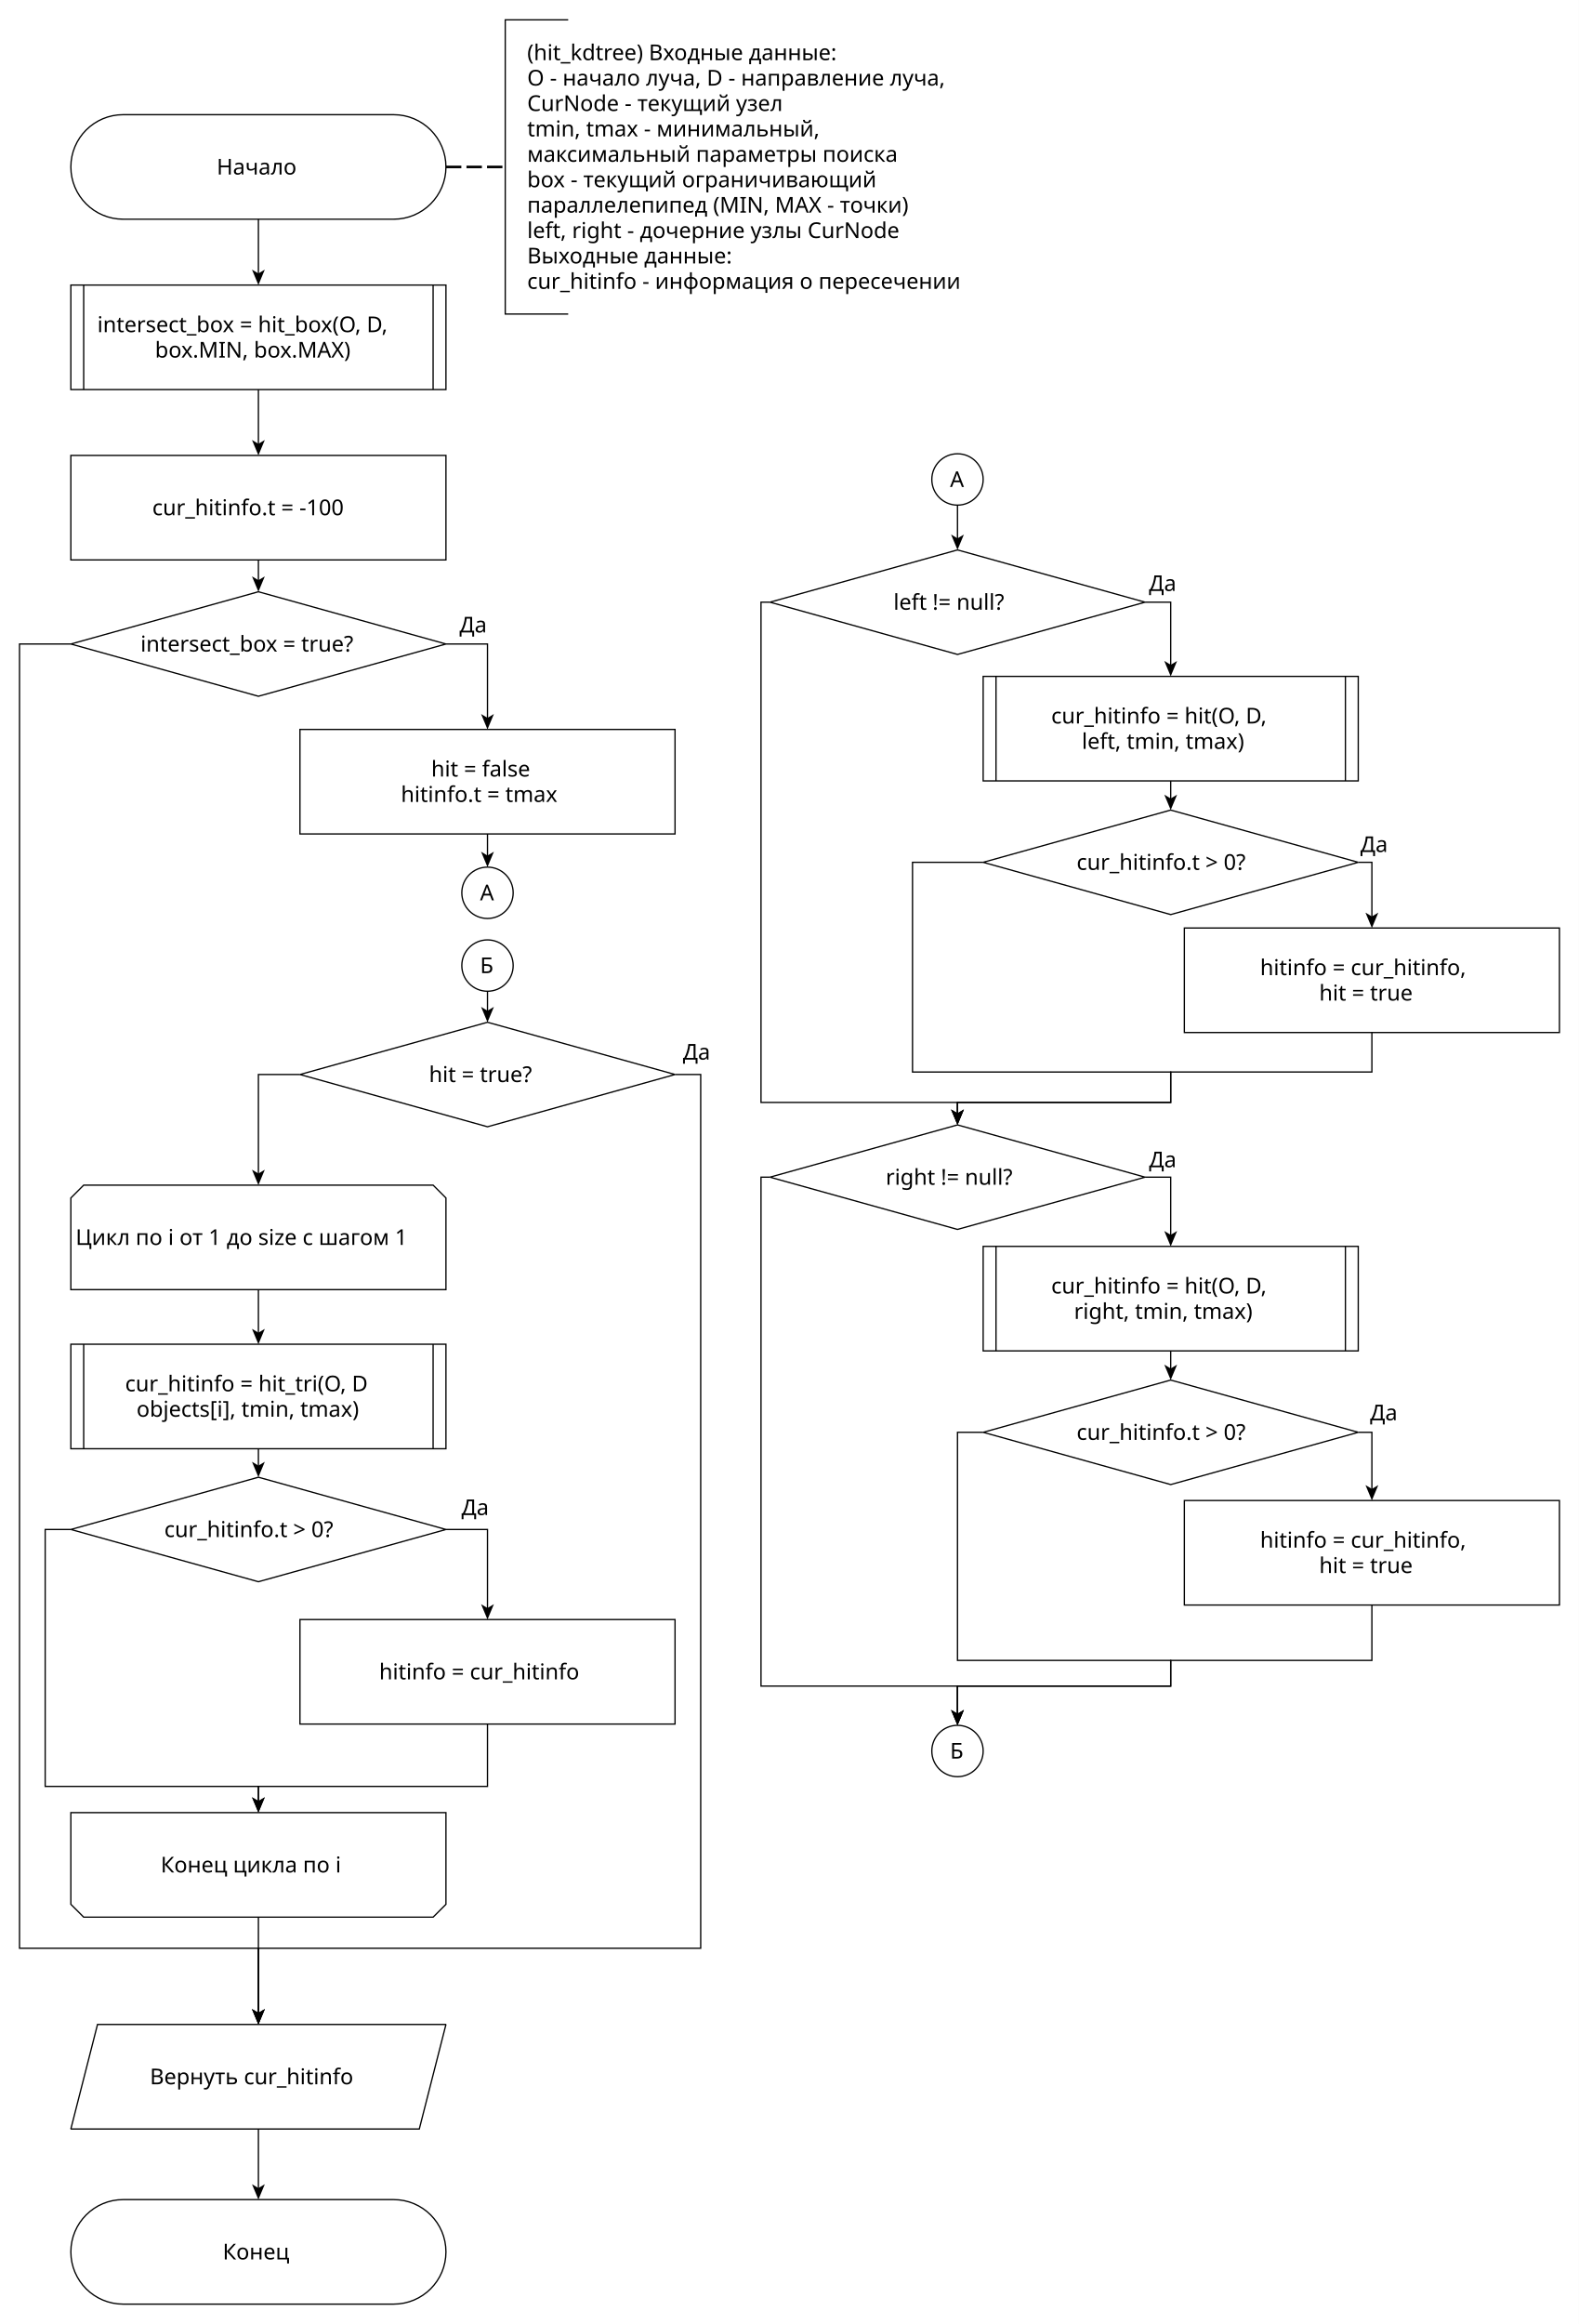
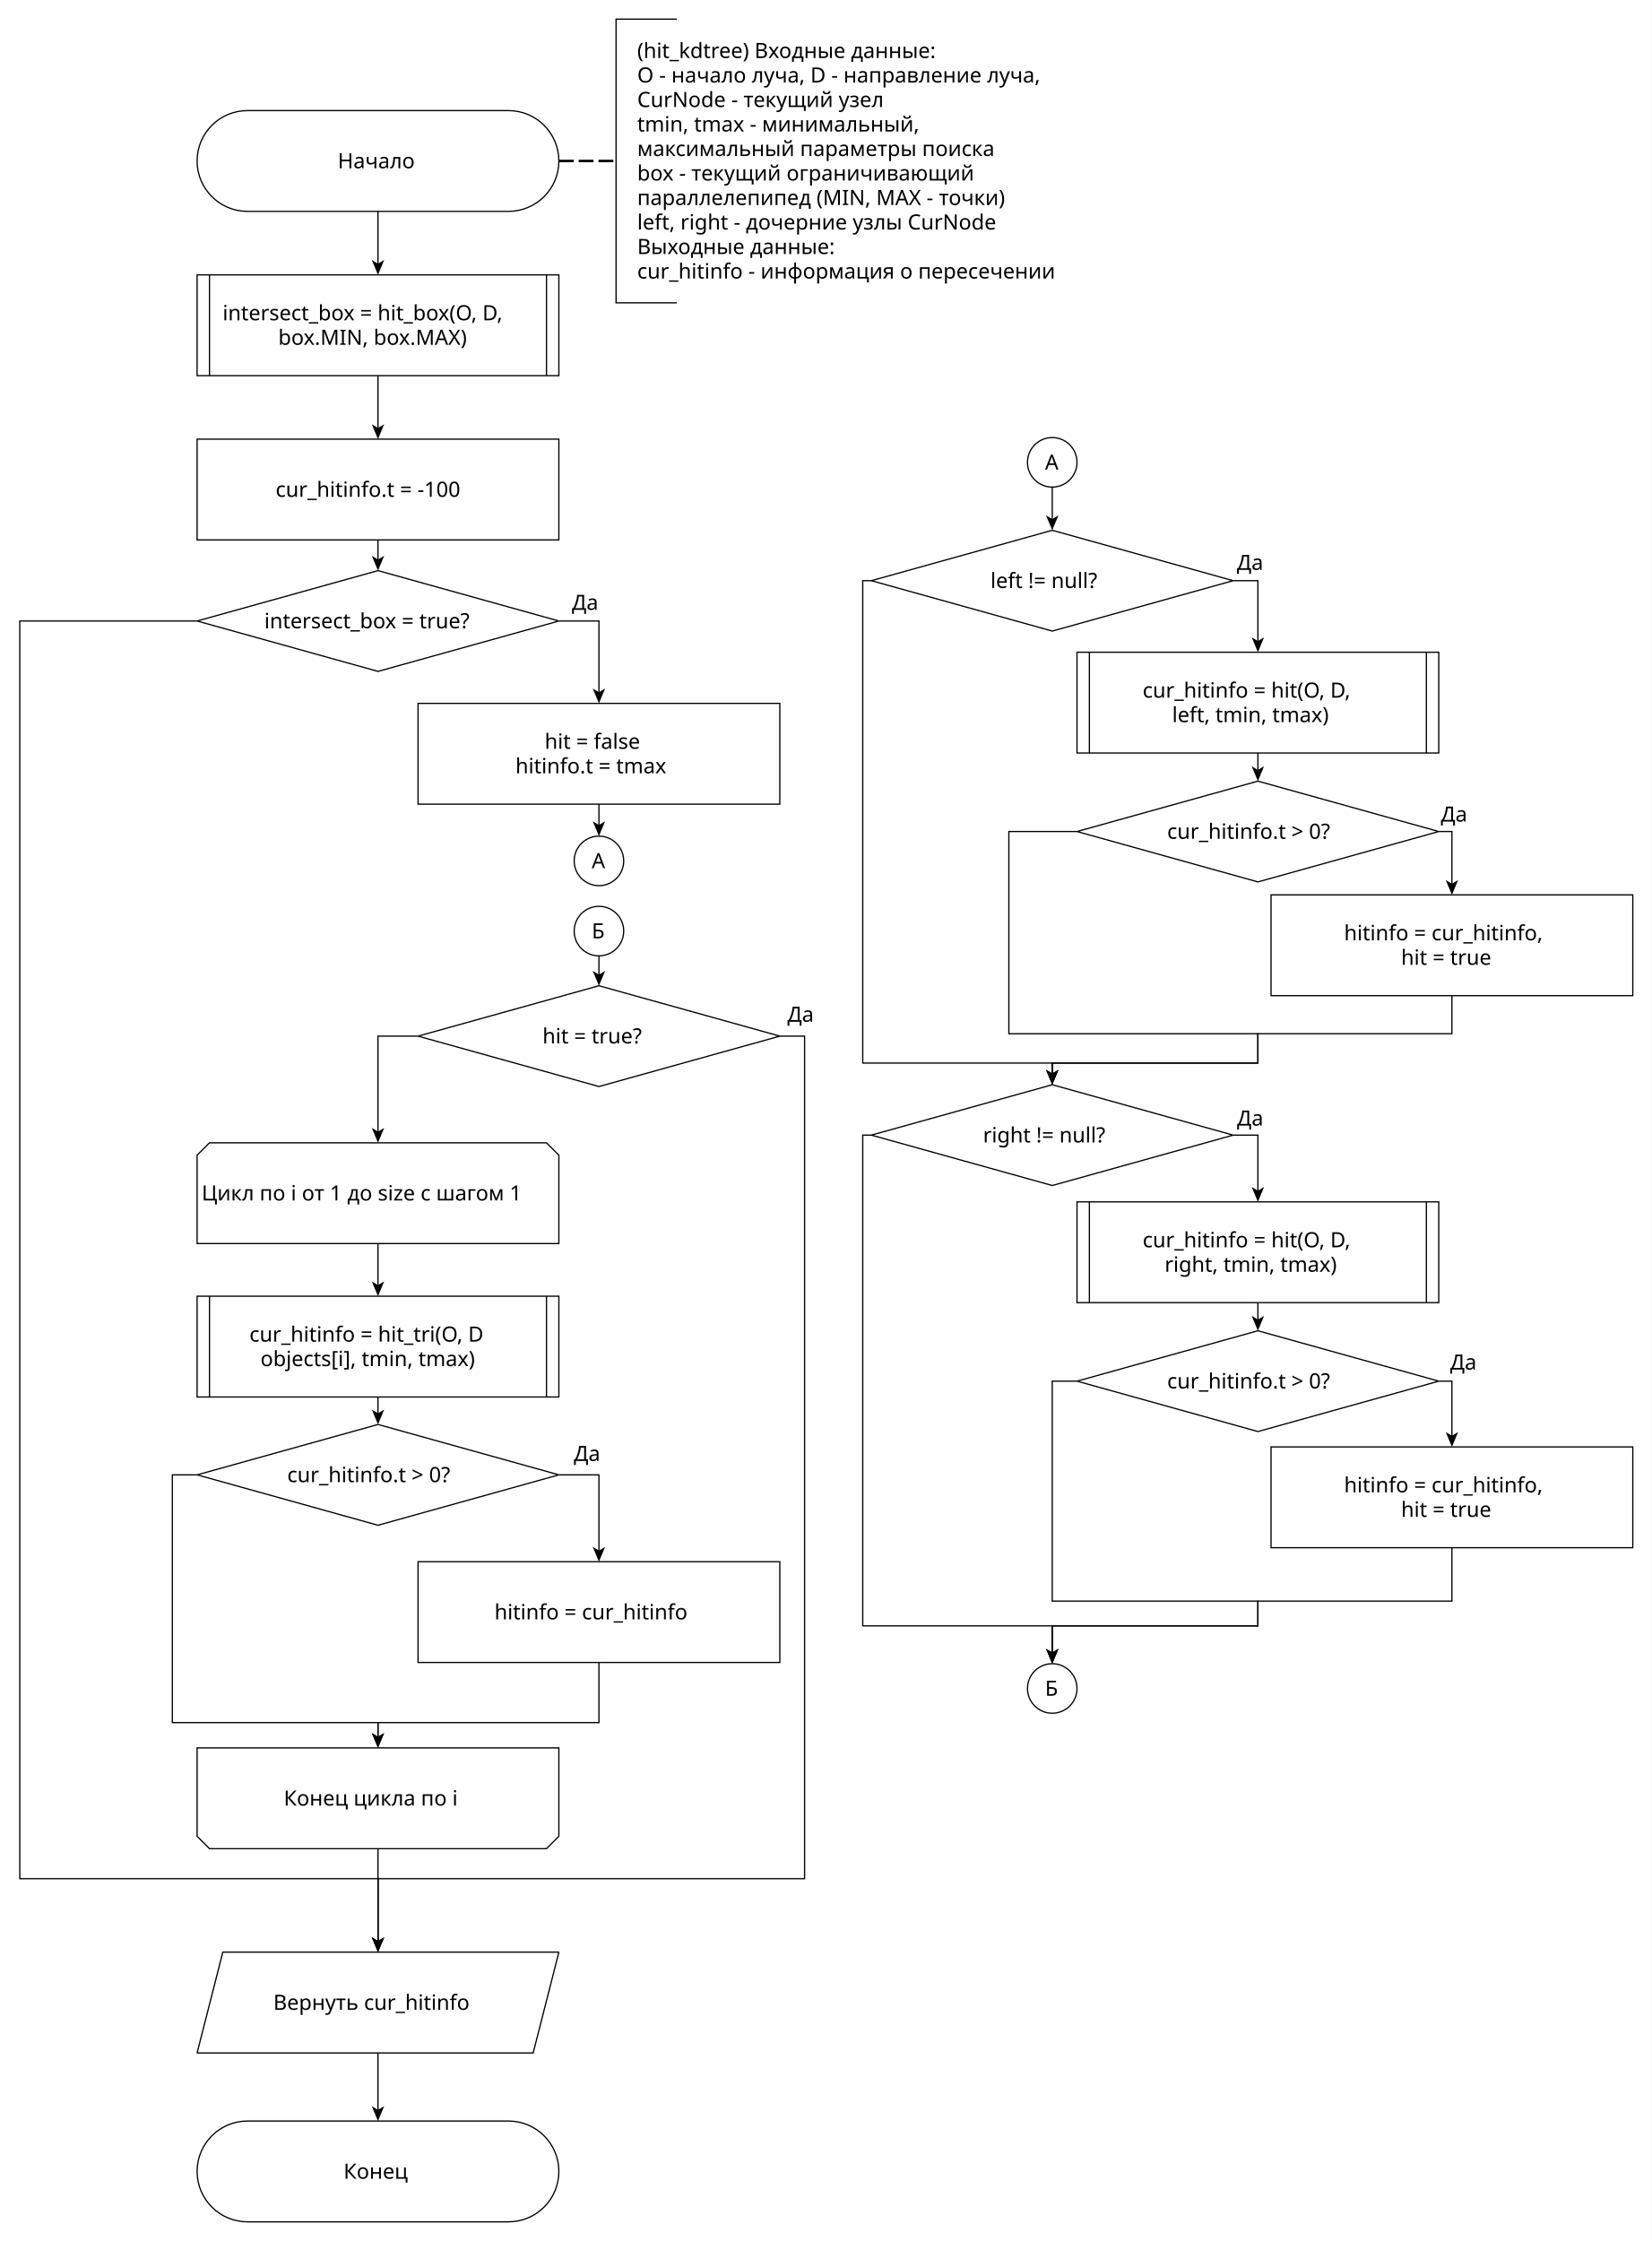
- <svg xmlns="http://www.w3.org/2000/svg" fill-opacity="1" color-rendering="auto" color-interpolation="auto" text-rendering="auto" stroke="black" stroke-linecap="square" width="1230" stroke-miterlimit="10" shape-rendering="auto" stroke-opacity="1" fill="black" stroke-dasharray="none" font-weight="normal" stroke-width="1" height="1810" font-family="'Dialog'" font-style="normal" stroke-linejoin="miter" font-size="12px" stroke-dashoffset="0" image-rendering="auto">
+ <svg xmlns="http://www.w3.org/2000/svg" fill-opacity="1" color-rendering="auto" color-interpolation="auto" text-rendering="auto" stroke="black" stroke-linecap="square" width="1334" stroke-miterlimit="10" shape-rendering="auto" stroke-opacity="1" fill="black" stroke-dasharray="none" font-weight="normal" stroke-width="1" height="1810" font-family="'Dialog'" font-style="normal" stroke-linejoin="miter" font-size="12px" stroke-dashoffset="0" image-rendering="auto">
  <defs id="genericDefs" />
  <g>
    <defs id="defs1">
      <clipPath clipPathUnits="userSpaceOnUse" id="clipPath1">
-         <path d="M0 0 L1230 0 L1230 1810 L0 1810 L0 0 Z" />
+         <path d="M0 0 L1334 0 L1334 1810 L0 1810 L0 0 Z" />
      </clipPath>
      <clipPath clipPathUnits="userSpaceOnUse" id="clipPath2">
-         <path d="M472 186 L1702 186 L1702 1996 L472 1996 L472 186 Z" />
+         <path d="M368 186 L1702 186 L1702 1996 L368 1996 L368 186 Z" />
      </clipPath>
    </defs>
-     <g fill="white" text-rendering="geometricPrecision" shape-rendering="geometricPrecision" transform="translate(-472,-186)" stroke="white">
-       <rect x="472" width="1230" height="1810" y="186" clip-path="url(#clipPath2)" stroke="none" />
-     </g>
-     <g text-rendering="geometricPrecision" stroke-miterlimit="1.45" shape-rendering="geometricPrecision" transform="matrix(1,0,0,1,-472,-186)" stroke-linecap="butt">
+     <g fill="white" text-rendering="geometricPrecision" shape-rendering="geometricPrecision" transform="translate(-368,-186)" stroke="white">
+       <rect x="368" width="1334" height="1810" y="186" clip-path="url(#clipPath2)" stroke="none" />
+     </g>
+     <g text-rendering="geometricPrecision" stroke-miterlimit="1.45" shape-rendering="geometricPrecision" transform="matrix(1,0,0,1,-368,-186)" stroke-linecap="butt">
      <rect x="527.2" y="275.321" clip-path="url(#clipPath2)" fill="none" width="292.2" rx="40.7" ry="40.7" height="81.4" />
      <text x="640.836" font-size="17px" y="321.906" clip-path="url(#clipPath2)" font-family="sans-serif" stroke="none" xml:space="preserve">Начало</text>
    </g>
-     <g text-rendering="geometricPrecision" stroke-miterlimit="1.45" shape-rendering="geometricPrecision" transform="matrix(1,0,0,1,-472,-186)" stroke-linecap="butt">
+     <g text-rendering="geometricPrecision" stroke-miterlimit="1.45" shape-rendering="geometricPrecision" transform="matrix(1,0,0,1,-368,-186)" stroke-linecap="butt">
      <path fill="none" d="M914.638 201.454 L865.6 201.454 L865.6 430.588 L914.638 430.588" clip-path="url(#clipPath2)" />
      <text x="882.689" font-size="17px" y="232.855" clip-path="url(#clipPath2)" font-family="sans-serif" stroke="none" xml:space="preserve">(hit_kdtree) Входные данные:</text>
      <text x="882.689" font-size="17px" y="252.644" clip-path="url(#clipPath2)" font-family="sans-serif" stroke="none" xml:space="preserve">O - начало луча, D - направление луча,</text>
      <text x="882.689" font-size="17px" y="272.433" clip-path="url(#clipPath2)" font-family="sans-serif" stroke="none" xml:space="preserve">CurNode - текущий узел</text>
      <text x="882.689" font-size="17px" y="292.223" clip-path="url(#clipPath2)" font-family="sans-serif" stroke="none" xml:space="preserve">tmin, tmax - минимальный,</text>
      <text x="882.689" font-size="17px" y="312.012" clip-path="url(#clipPath2)" font-family="sans-serif" stroke="none" xml:space="preserve">максимальный параметры поиска</text>
      <text x="882.689" font-size="17px" y="331.801" clip-path="url(#clipPath2)" font-family="sans-serif" stroke="none" xml:space="preserve">box - текущий ограничивающий</text>
      <text x="882.689" font-size="17px" y="351.59" clip-path="url(#clipPath2)" font-family="sans-serif" stroke="none" xml:space="preserve">параллелепипед (MIN, MAX - точки)</text>
      <text x="882.689" font-size="17px" y="371.379" clip-path="url(#clipPath2)" font-family="sans-serif" stroke="none" xml:space="preserve">left, right - дочерние узлы CurNode</text>
      <text x="882.689" font-size="17px" y="391.168" clip-path="url(#clipPath2)" font-family="sans-serif" stroke="none" xml:space="preserve">Выходные данные:</text>
      <text x="882.689" font-size="17px" y="410.957" clip-path="url(#clipPath2)" font-family="sans-serif" stroke="none" xml:space="preserve">cur_hitinfo - информация о пересечении</text>
    </g>
-     <g text-rendering="geometricPrecision" stroke-miterlimit="1.45" shape-rendering="geometricPrecision" transform="matrix(1,0,0,1,-472,-186)" stroke-linecap="butt">
+     <g text-rendering="geometricPrecision" stroke-miterlimit="1.45" shape-rendering="geometricPrecision" transform="matrix(1,0,0,1,-368,-186)" stroke-linecap="butt">
      <rect fill="none" x="527.2" width="292.2" height="81.4" y="408.004" clip-path="url(#clipPath2)" />
      <path fill="none" d="M537.2 408.004 L537.2 489.404 M809.4 408.004 L809.4 489.404 M537.2 408.004 Z" clip-path="url(#clipPath2)" />
      <text x="547.813" font-size="17px" y="444.695" clip-path="url(#clipPath2)" font-family="sans-serif" stroke="none" xml:space="preserve">intersect_box = hit_box(O, D,</text>
      <text x="592.753" font-size="17px" y="464.484" clip-path="url(#clipPath2)" font-family="sans-serif" stroke="none" xml:space="preserve">box.MIN, box.MAX)</text>
    </g>
-     <g text-rendering="geometricPrecision" stroke-miterlimit="1.45" shape-rendering="geometricPrecision" transform="matrix(1,0,0,1,-472,-186)" stroke-linecap="butt">
+     <g text-rendering="geometricPrecision" stroke-miterlimit="1.45" shape-rendering="geometricPrecision" transform="matrix(1,0,0,1,-368,-186)" stroke-linecap="butt">
      <path fill="none" d="M673.3 646.87 L819.4 687.57 L673.3 728.27 L527.2 687.57 Z" clip-path="url(#clipPath2)" />
      <text x="581.473" font-size="17px" y="693.455" clip-path="url(#clipPath2)" font-family="sans-serif" stroke="none" xml:space="preserve">intersect_box = true?</text>
    </g>
-     <g text-rendering="geometricPrecision" stroke-miterlimit="1.45" shape-rendering="geometricPrecision" transform="matrix(1,0,0,1,-472,-186)" stroke-linecap="butt">
+     <g text-rendering="geometricPrecision" stroke-miterlimit="1.45" shape-rendering="geometricPrecision" transform="matrix(1,0,0,1,-368,-186)" stroke-linecap="butt">
      <path fill="none" d="M705.667 754.102 L997.867 754.102 L997.867 835.502 L705.667 835.502 Z" clip-path="url(#clipPath2)" />
      <text x="807.938" font-size="17px" y="790.793" clip-path="url(#clipPath2)" font-family="sans-serif" stroke="none" xml:space="preserve">hit = false</text>
      <text x="784.331" font-size="17px" y="810.582" clip-path="url(#clipPath2)" font-family="sans-serif" stroke="none" xml:space="preserve">hitinfo.t = tmax</text>
    </g>
-     <g text-rendering="geometricPrecision" stroke-miterlimit="1.45" shape-rendering="geometricPrecision" transform="matrix(1,0,0,1,-472,-186)" stroke-linecap="butt">
+     <g text-rendering="geometricPrecision" stroke-miterlimit="1.45" shape-rendering="geometricPrecision" transform="matrix(1,0,0,1,-368,-186)" stroke-linecap="butt">
      <path fill="none" d="M1217.906 614.298 L1364.006 654.998 L1217.906 695.698 L1071.806 654.998 Z" clip-path="url(#clipPath2)" />
      <text x="1168.048" font-size="17px" y="660.883" clip-path="url(#clipPath2)" font-family="sans-serif" stroke="none" xml:space="preserve">left != null?</text>
    </g>
-     <g text-rendering="geometricPrecision" stroke-miterlimit="1.45" shape-rendering="geometricPrecision" transform="matrix(1,0,0,1,-472,-186)" stroke-linecap="butt">
+     <g text-rendering="geometricPrecision" stroke-miterlimit="1.45" shape-rendering="geometricPrecision" transform="matrix(1,0,0,1,-368,-186)" stroke-linecap="butt">
      <rect fill="none" x="1237.906" width="292.2" height="81.4" y="712.788" clip-path="url(#clipPath2)" />
      <path fill="none" d="M1247.906 712.788 L1247.906 794.188 M1520.106 712.788 L1520.106 794.188 M1247.906 712.788 Z" clip-path="url(#clipPath2)" />
      <text x="1290.913" font-size="17px" y="749.479" clip-path="url(#clipPath2)" font-family="sans-serif" stroke="none" xml:space="preserve">cur_hitinfo = hit(O, D,</text>
      <text x="1314.753" font-size="17px" y="769.268" clip-path="url(#clipPath2)" font-family="sans-serif" stroke="none" xml:space="preserve">left, tmin, tmax)</text>
    </g>
-     <g text-rendering="geometricPrecision" stroke-miterlimit="1.45" shape-rendering="geometricPrecision" transform="matrix(1,0,0,1,-472,-186)" stroke-linecap="butt">
+     <g text-rendering="geometricPrecision" stroke-miterlimit="1.45" shape-rendering="geometricPrecision" transform="matrix(1,0,0,1,-368,-186)" stroke-linecap="butt">
      <path fill="none" d="M1384.006 816.898 L1530.106 857.598 L1384.006 898.298 L1237.906 857.598 Z" clip-path="url(#clipPath2)" />
      <text x="1310.698" font-size="17px" y="863.483" clip-path="url(#clipPath2)" font-family="sans-serif" stroke="none" xml:space="preserve">cur_hitinfo.t &gt; 0?</text>
    </g>
-     <g text-rendering="geometricPrecision" stroke-miterlimit="1.45" shape-rendering="geometricPrecision" transform="matrix(1,0,0,1,-472,-186)" stroke-linecap="butt">
+     <g text-rendering="geometricPrecision" stroke-miterlimit="1.45" shape-rendering="geometricPrecision" transform="matrix(1,0,0,1,-368,-186)" stroke-linecap="butt">
      <path fill="none" d="M1394.631 908.767 L1686.831 908.767 L1686.831 990.167 L1394.631 990.167 Z" clip-path="url(#clipPath2)" />
      <text x="1453.652" font-size="17px" y="945.458" clip-path="url(#clipPath2)" font-family="sans-serif" stroke="none" xml:space="preserve">hitinfo = cur_hitinfo,</text>
      <text x="1499.68" font-size="17px" y="965.247" clip-path="url(#clipPath2)" font-family="sans-serif" stroke="none" xml:space="preserve">hit = true</text>
    </g>
-     <g text-rendering="geometricPrecision" stroke-miterlimit="1.45" shape-rendering="geometricPrecision" transform="matrix(1,0,0,1,-472,-186)" stroke-linecap="butt">
+     <g text-rendering="geometricPrecision" stroke-miterlimit="1.45" shape-rendering="geometricPrecision" transform="matrix(1,0,0,1,-368,-186)" stroke-linecap="butt">
      <path fill="none" d="M1217.906 1062.11 L1364.006 1102.81 L1217.906 1143.51 L1071.806 1102.81 Z" clip-path="url(#clipPath2)" />
      <text x="1161.992" font-size="17px" y="1108.695" clip-path="url(#clipPath2)" font-family="sans-serif" stroke="none" xml:space="preserve">right != null?</text>
    </g>
-     <g text-rendering="geometricPrecision" stroke-miterlimit="1.45" shape-rendering="geometricPrecision" transform="matrix(1,0,0,1,-472,-186)" stroke-linecap="butt">
+     <g text-rendering="geometricPrecision" stroke-miterlimit="1.45" shape-rendering="geometricPrecision" transform="matrix(1,0,0,1,-368,-186)" stroke-linecap="butt">
      <rect fill="none" x="1237.906" width="292.2" height="81.4" y="1156.713" clip-path="url(#clipPath2)" />
      <path fill="none" d="M1247.906 1156.713 L1247.906 1238.113 M1520.106 1156.713 L1520.106 1238.113 M1247.906 1156.713 Z" clip-path="url(#clipPath2)" />
      <text x="1290.913" font-size="17px" y="1193.404" clip-path="url(#clipPath2)" font-family="sans-serif" stroke="none" xml:space="preserve">cur_hitinfo = hit(O, D,</text>
      <text x="1308.697" font-size="17px" y="1213.193" clip-path="url(#clipPath2)" font-family="sans-serif" stroke="none" xml:space="preserve">right, tmin, tmax)</text>
    </g>
-     <g text-rendering="geometricPrecision" stroke-miterlimit="1.45" shape-rendering="geometricPrecision" transform="matrix(1,0,0,1,-472,-186)" stroke-linecap="butt">
+     <g text-rendering="geometricPrecision" stroke-miterlimit="1.45" shape-rendering="geometricPrecision" transform="matrix(1,0,0,1,-368,-186)" stroke-linecap="butt">
      <path fill="none" d="M1384.006 1260.823 L1530.106 1301.523 L1384.006 1342.223 L1237.906 1301.523 Z" clip-path="url(#clipPath2)" />
      <text x="1310.698" font-size="17px" y="1307.409" clip-path="url(#clipPath2)" font-family="sans-serif" stroke="none" xml:space="preserve">cur_hitinfo.t &gt; 0?</text>
    </g>
-     <g text-rendering="geometricPrecision" stroke-miterlimit="1.45" shape-rendering="geometricPrecision" transform="matrix(1,0,0,1,-472,-186)" stroke-linecap="butt">
+     <g text-rendering="geometricPrecision" stroke-miterlimit="1.45" shape-rendering="geometricPrecision" transform="matrix(1,0,0,1,-368,-186)" stroke-linecap="butt">
      <path fill="none" d="M1394.631 1354.646 L1686.831 1354.646 L1686.831 1436.046 L1394.631 1436.046 Z" clip-path="url(#clipPath2)" />
      <text x="1453.652" font-size="17px" y="1391.337" clip-path="url(#clipPath2)" font-family="sans-serif" stroke="none" xml:space="preserve">hitinfo = cur_hitinfo,</text>
      <text x="1499.68" font-size="17px" y="1411.126" clip-path="url(#clipPath2)" font-family="sans-serif" stroke="none" xml:space="preserve">hit = true</text>
    </g>
-     <g text-rendering="geometricPrecision" stroke-miterlimit="1.45" shape-rendering="geometricPrecision" transform="matrix(1,0,0,1,-472,-186)" stroke-linecap="butt">
+     <g text-rendering="geometricPrecision" stroke-miterlimit="1.45" shape-rendering="geometricPrecision" transform="matrix(1,0,0,1,-368,-186)" stroke-linecap="butt">
      <circle fill="none" r="20" clip-path="url(#clipPath2)" cx="851.767" cy="881.334" />
      <text x="845.952" font-size="17px" y="887.219" clip-path="url(#clipPath2)" font-family="sans-serif" stroke="none" xml:space="preserve">A</text>
    </g>
-     <g text-rendering="geometricPrecision" stroke-miterlimit="1.45" shape-rendering="geometricPrecision" transform="matrix(1,0,0,1,-472,-186)" stroke-linecap="butt">
+     <g text-rendering="geometricPrecision" stroke-miterlimit="1.45" shape-rendering="geometricPrecision" transform="matrix(1,0,0,1,-368,-186)" stroke-linecap="butt">
      <circle fill="none" r="20" clip-path="url(#clipPath2)" cx="851.767" cy="938.016" />
      <text x="845.935" font-size="17px" y="943.901" clip-path="url(#clipPath2)" font-family="sans-serif" stroke="none" xml:space="preserve">Б</text>
    </g>
-     <g text-rendering="geometricPrecision" stroke-miterlimit="1.45" shape-rendering="geometricPrecision" transform="matrix(1,0,0,1,-472,-186)" stroke-linecap="butt">
+     <g text-rendering="geometricPrecision" stroke-miterlimit="1.45" shape-rendering="geometricPrecision" transform="matrix(1,0,0,1,-368,-186)" stroke-linecap="butt">
      <circle fill="none" r="20" clip-path="url(#clipPath2)" cx="1217.906" cy="559.415" />
      <text x="1212.092" font-size="17px" y="565.301" clip-path="url(#clipPath2)" font-family="sans-serif" stroke="none" xml:space="preserve">A</text>
    </g>
-     <g text-rendering="geometricPrecision" stroke-miterlimit="1.45" shape-rendering="geometricPrecision" transform="matrix(1,0,0,1,-472,-186)" stroke-linecap="butt">
+     <g text-rendering="geometricPrecision" stroke-miterlimit="1.45" shape-rendering="geometricPrecision" transform="matrix(1,0,0,1,-368,-186)" stroke-linecap="butt">
      <circle fill="none" r="20" clip-path="url(#clipPath2)" cx="1217.906" cy="1549.734" />
      <text x="1212.075" font-size="17px" y="1555.619" clip-path="url(#clipPath2)" font-family="sans-serif" stroke="none" xml:space="preserve">Б</text>
    </g>
-     <g text-rendering="geometricPrecision" stroke-miterlimit="1.45" shape-rendering="geometricPrecision" transform="matrix(1,0,0,1,-472,-186)" stroke-linecap="butt">
+     <g text-rendering="geometricPrecision" stroke-miterlimit="1.45" shape-rendering="geometricPrecision" transform="matrix(1,0,0,1,-368,-186)" stroke-linecap="butt">
      <path fill="none" d="M851.767 982.156 L997.867 1022.856 L851.767 1063.556 L705.667 1022.856 Z" clip-path="url(#clipPath2)" />
      <text x="806.204" font-size="17px" y="1028.742" clip-path="url(#clipPath2)" font-family="sans-serif" stroke="none" xml:space="preserve">hit = true?</text>
    </g>
-     <g text-rendering="geometricPrecision" stroke-miterlimit="1.45" shape-rendering="geometricPrecision" transform="matrix(1,0,0,1,-472,-186)" stroke-linecap="butt">
+     <g text-rendering="geometricPrecision" stroke-miterlimit="1.45" shape-rendering="geometricPrecision" transform="matrix(1,0,0,1,-368,-186)" stroke-linecap="butt">
      <path fill="none" d="M527.2 540.688 L819.4 540.688 L819.4 622.088 L527.2 622.088 Z" clip-path="url(#clipPath2)" />
      <text x="590.62" font-size="17px" y="587.273" clip-path="url(#clipPath2)" font-family="sans-serif" stroke="none" xml:space="preserve">cur_hitinfo.t = -100</text>
    </g>
-     <g text-rendering="geometricPrecision" stroke-miterlimit="1.45" shape-rendering="geometricPrecision" transform="matrix(1,0,0,1,-472,-186)" stroke-linecap="butt">
+     <g text-rendering="geometricPrecision" stroke-miterlimit="1.45" shape-rendering="geometricPrecision" transform="matrix(1,0,0,1,-368,-186)" stroke-linecap="butt">
      <path fill="none" d="M537.2 1109.016 L809.4 1109.016 L819.4 1119.016 L819.4 1190.416 L527.2 1190.416 L527.2 1119.016 Z" clip-path="url(#clipPath2)" />
      <text x="530.908" font-size="17px" y="1155.601" clip-path="url(#clipPath2)" font-family="sans-serif" stroke="none" xml:space="preserve">Цикл по i от 1 до size с шагом 1</text>
    </g>
-     <g text-rendering="geometricPrecision" stroke-miterlimit="1.45" shape-rendering="geometricPrecision" transform="matrix(1,0,0,1,-472,-186)" stroke-linecap="butt">
+     <g text-rendering="geometricPrecision" stroke-miterlimit="1.45" shape-rendering="geometricPrecision" transform="matrix(1,0,0,1,-368,-186)" stroke-linecap="butt">
      <path fill="none" d="M527.2 1597.735 L819.4 1597.735 L819.4 1669.134 L809.4 1679.134 L537.2 1679.134 L527.2 1669.134 Z" clip-path="url(#clipPath2)" />
      <text x="597.182" font-size="17px" y="1644.32" clip-path="url(#clipPath2)" font-family="sans-serif" stroke="none" xml:space="preserve">Конец цикла по i</text>
    </g>
-     <g text-rendering="geometricPrecision" stroke-miterlimit="1.45" shape-rendering="geometricPrecision" transform="matrix(1,0,0,1,-472,-186)" stroke-linecap="butt">
+     <g text-rendering="geometricPrecision" stroke-miterlimit="1.45" shape-rendering="geometricPrecision" transform="matrix(1,0,0,1,-368,-186)" stroke-linecap="butt">
      <rect fill="none" x="527.2" width="292.2" height="81.4" y="1232.916" clip-path="url(#clipPath2)" />
      <path fill="none" d="M537.2 1232.916 L537.2 1314.316 M809.4 1232.916 L809.4 1314.316 M537.2 1232.916 Z" clip-path="url(#clipPath2)" />
      <text x="569.47" font-size="17px" y="1269.607" clip-path="url(#clipPath2)" font-family="sans-serif" stroke="none" xml:space="preserve">cur_hitinfo = hit_tri(O, D</text>
      <text x="578.347" font-size="17px" y="1289.396" clip-path="url(#clipPath2)" font-family="sans-serif" stroke="none" xml:space="preserve">objects[i], tmin, tmax)</text>
    </g>
-     <g text-rendering="geometricPrecision" stroke-miterlimit="1.45" shape-rendering="geometricPrecision" transform="matrix(1,0,0,1,-472,-186)" stroke-linecap="butt">
+     <g text-rendering="geometricPrecision" stroke-miterlimit="1.45" shape-rendering="geometricPrecision" transform="matrix(1,0,0,1,-368,-186)" stroke-linecap="butt">
      <path fill="none" d="M673.3 1336.503 L819.4 1377.203 L673.3 1417.903 L527.2 1377.203 Z" clip-path="url(#clipPath2)" />
      <text x="599.992" font-size="17px" y="1383.089" clip-path="url(#clipPath2)" font-family="sans-serif" stroke="none" xml:space="preserve">cur_hitinfo.t &gt; 0?</text>
    </g>
-     <g text-rendering="geometricPrecision" stroke-miterlimit="1.45" shape-rendering="geometricPrecision" transform="matrix(1,0,0,1,-472,-186)" stroke-linecap="butt">
+     <g text-rendering="geometricPrecision" stroke-miterlimit="1.45" shape-rendering="geometricPrecision" transform="matrix(1,0,0,1,-368,-186)" stroke-linecap="butt">
      <path fill="none" d="M705.667 1447.347 L997.867 1447.347 L997.867 1528.747 L705.667 1528.747 Z" clip-path="url(#clipPath2)" />
      <text x="767.389" font-size="17px" y="1493.932" clip-path="url(#clipPath2)" font-family="sans-serif" stroke="none" xml:space="preserve">hitinfo = cur_hitinfo</text>
    </g>
-     <g text-rendering="geometricPrecision" stroke-miterlimit="1.45" shape-rendering="geometricPrecision" transform="matrix(1,0,0,1,-472,-186)" stroke-linecap="butt">
+     <g text-rendering="geometricPrecision" stroke-miterlimit="1.45" shape-rendering="geometricPrecision" transform="matrix(1,0,0,1,-368,-186)" stroke-linecap="butt">
      <path fill="none" d="M547.957 1762.719 L819.4 1762.719 L798.643 1844.119 L527.2 1844.119 Z" clip-path="url(#clipPath2)" />
      <text x="588.765" font-size="17px" y="1809.304" clip-path="url(#clipPath2)" font-family="sans-serif" stroke="none" xml:space="preserve">Вернуть cur_hitinfo</text>
    </g>
-     <g text-rendering="geometricPrecision" stroke-miterlimit="1.45" shape-rendering="geometricPrecision" transform="matrix(1,0,0,1,-472,-186)" stroke-linecap="butt">
+     <g text-rendering="geometricPrecision" stroke-miterlimit="1.45" shape-rendering="geometricPrecision" transform="matrix(1,0,0,1,-368,-186)" stroke-linecap="butt">
      <rect x="527.2" y="1899.119" clip-path="url(#clipPath2)" fill="none" width="292.2" rx="40.7" ry="40.7" height="81.4" />
      <text x="645.492" font-size="17px" y="1945.704" clip-path="url(#clipPath2)" font-family="sans-serif" stroke="none" xml:space="preserve">Конец</text>
    </g>
-     <g stroke-linecap="butt" transform="matrix(1,0,0,1,-472,-186)" text-rendering="geometricPrecision" shape-rendering="geometricPrecision" stroke-dasharray="12,4" stroke-width="2" stroke-miterlimit="1.45">
+     <g stroke-linecap="butt" transform="matrix(1,0,0,1,-368,-186)" text-rendering="geometricPrecision" shape-rendering="geometricPrecision" stroke-dasharray="12,4" stroke-width="2" stroke-miterlimit="1.45">
      <path fill="none" d="M819.397 316.021 L865.578 316.021" clip-path="url(#clipPath2)" />
    </g>
-     <g text-rendering="geometricPrecision" stroke-miterlimit="1.45" shape-rendering="geometricPrecision" transform="matrix(1,0,0,1,-472,-186)" stroke-linecap="butt">
+     <g text-rendering="geometricPrecision" stroke-miterlimit="1.45" shape-rendering="geometricPrecision" transform="matrix(1,0,0,1,-368,-186)" stroke-linecap="butt">
      <path fill="none" d="M673.3 356.739 L673.3 399.976" clip-path="url(#clipPath2)" />
      <path d="M673.3 407.976 L678.3 395.976 L673.3 398.976 L668.3 395.976 Z" clip-path="url(#clipPath2)" stroke="none" />
      <path fill="none" d="M819.393 687.57 L851.767 687.57 L851.767 746.092" clip-path="url(#clipPath2)" />
      <path d="M851.767 754.092 L856.767 742.092 L851.767 745.092 L846.767 742.092 Z" clip-path="url(#clipPath2)" stroke="none" />
      <text x="829.969" font-size="17px" y="678.574" clip-path="url(#clipPath2)" font-family="sans-serif" stroke="none" xml:space="preserve">Да</text>
      <path fill="none" d="M1364.014 654.998 L1384.006 654.998 L1384.006 704.755" clip-path="url(#clipPath2)" />
      <path d="M1384.006 712.755 L1389.006 700.755 L1384.006 703.755 L1379.006 700.755 Z" clip-path="url(#clipPath2)" stroke="none" />
      <text x="1367.072" font-size="17px" y="646.284" clip-path="url(#clipPath2)" font-family="sans-serif" stroke="none" xml:space="preserve">Да</text>
      <path fill="none" d="M1384.006 794.181 L1384.006 808.879" clip-path="url(#clipPath2)" />
      <path d="M1384.006 816.879 L1389.006 804.879 L1384.006 807.879 L1379.006 804.879 Z" clip-path="url(#clipPath2)" stroke="none" />
      <path fill="none" d="M1530.132 857.598 L1540.731 857.598 L1540.731 900.781" clip-path="url(#clipPath2)" />
      <path d="M1540.731 908.781 L1545.731 896.781 L1540.731 899.781 L1535.731 896.781 Z" clip-path="url(#clipPath2)" stroke="none" />
      <text x="1531.796" font-size="17px" y="849.574" clip-path="url(#clipPath2)" font-family="sans-serif" stroke="none" xml:space="preserve">Да</text>
      <path fill="none" d="M1071.825 654.998 L1064.836 654.998 L1064.836 1044.61 L1217.906 1044.61 L1217.906 1054.087" clip-path="url(#clipPath2)" />
      <path d="M1217.906 1062.087 L1222.906 1050.087 L1217.906 1053.087 L1212.906 1050.087 Z" clip-path="url(#clipPath2)" stroke="none" />
      <path fill="none" d="M1540.731 990.173 L1540.731 1020.904 L1384.006 1020.904 L1384.006 1044.61 L1217.906 1044.61 L1217.906 1054.085" clip-path="url(#clipPath2)" />
      <path d="M1217.906 1062.085 L1222.906 1050.085 L1217.906 1053.085 L1212.906 1050.085 Z" clip-path="url(#clipPath2)" stroke="none" />
      <path fill="none" d="M1237.917 857.598 L1182.869 857.598 L1182.869 1020.926 L1384.006 1020.926 L1384.006 1044.61 L1217.906 1044.61 L1217.906 1054.103" clip-path="url(#clipPath2)" />
      <path d="M1217.906 1062.103 L1222.906 1050.103 L1217.906 1053.103 L1212.906 1050.103 Z" clip-path="url(#clipPath2)" stroke="none" />
      <path fill="none" d="M1364.014 1102.81 L1384.006 1102.81 L1384.006 1148.717" clip-path="url(#clipPath2)" />
      <path d="M1384.006 1156.717 L1389.006 1144.717 L1384.006 1147.717 L1379.006 1144.717 Z" clip-path="url(#clipPath2)" stroke="none" />
      <text x="1367.157" font-size="17px" y="1095.114" clip-path="url(#clipPath2)" font-family="sans-serif" stroke="none" xml:space="preserve">Да</text>
      <path fill="none" d="M1384.006 1238.107 L1384.006 1252.804" clip-path="url(#clipPath2)" />
      <path d="M1384.006 1260.804 L1389.006 1248.804 L1384.006 1251.804 L1379.006 1248.804 Z" clip-path="url(#clipPath2)" stroke="none" />
      <path fill="none" d="M1530.132 1301.523 L1540.731 1301.523 L1540.731 1346.619" clip-path="url(#clipPath2)" />
      <path d="M1540.731 1354.619 L1545.731 1342.619 L1540.731 1345.619 L1535.731 1342.619 Z" clip-path="url(#clipPath2)" stroke="none" />
      <text x="1539.333" font-size="17px" y="1292.189" clip-path="url(#clipPath2)" font-family="sans-serif" stroke="none" xml:space="preserve">Да</text>
      <path fill="none" d="M851.767 835.491 L851.767 853.322" clip-path="url(#clipPath2)" />
      <path d="M851.767 861.322 L856.767 849.322 L851.767 852.322 L846.767 849.322 Z" clip-path="url(#clipPath2)" stroke="none" />
      <path fill="none" d="M1217.906 579.381 L1217.906 606.278" clip-path="url(#clipPath2)" />
      <path d="M1217.906 614.278 L1222.906 602.278 L1217.906 605.278 L1212.906 602.278 Z" clip-path="url(#clipPath2)" stroke="none" />
      <path fill="none" d="M1540.731 1436.075 L1540.731 1479.178 L1384.006 1479.178 L1384.006 1499.178 L1217.906 1499.178 L1217.906 1521.739" clip-path="url(#clipPath2)" />
      <path d="M1217.906 1529.739 L1222.906 1517.739 L1217.906 1520.739 L1212.906 1517.739 Z" clip-path="url(#clipPath2)" stroke="none" />
      <path fill="none" d="M1237.898 1301.523 L1217.906 1301.523 L1217.906 1479.178 L1384.006 1479.178 L1384.006 1499.178 L1217.906 1499.178 L1217.906 1521.742" clip-path="url(#clipPath2)" />
      <path d="M1217.906 1529.742 L1222.906 1517.742 L1217.906 1520.742 L1212.906 1517.742 Z" clip-path="url(#clipPath2)" stroke="none" />
      <path fill="none" d="M1071.825 1102.81 L1064.836 1102.81 L1064.836 1499.178 L1217.906 1499.178 L1217.906 1521.742" clip-path="url(#clipPath2)" />
      <path d="M1217.906 1529.742 L1222.906 1517.742 L1217.906 1520.742 L1212.906 1517.742 Z" clip-path="url(#clipPath2)" stroke="none" />
      <path fill="none" d="M851.767 958.024 L851.767 974.178" clip-path="url(#clipPath2)" />
      <path d="M851.767 982.178 L856.767 970.178 L851.767 973.178 L846.767 970.178 Z" clip-path="url(#clipPath2)" stroke="none" />
      <path fill="none" d="M673.3 489.423 L673.3 532.659" clip-path="url(#clipPath2)" />
      <path d="M673.3 540.659 L678.3 528.659 L673.3 531.659 L668.3 528.659 Z" clip-path="url(#clipPath2)" stroke="none" />
      <path fill="none" d="M673.3 622.114 L673.3 638.883" clip-path="url(#clipPath2)" />
      <path d="M673.3 646.883 L678.3 634.883 L673.3 637.883 L668.3 634.883 Z" clip-path="url(#clipPath2)" stroke="none" />
      <path fill="none" d="M705.673 1022.856 L673.3 1022.856 L673.3 1100.988" clip-path="url(#clipPath2)" />
      <path d="M673.3 1108.988 L678.3 1096.988 L673.3 1099.988 L668.3 1096.988 Z" clip-path="url(#clipPath2)" stroke="none" />
      <path fill="none" d="M673.3 1190.401 L673.3 1224.943" clip-path="url(#clipPath2)" />
      <path d="M673.3 1232.943 L678.3 1220.943 L673.3 1223.943 L668.3 1220.943 Z" clip-path="url(#clipPath2)" stroke="none" />
      <path fill="none" d="M673.3 1314.308 L673.3 1328.468" clip-path="url(#clipPath2)" />
      <path d="M673.3 1336.468 L678.3 1324.468 L673.3 1327.468 L668.3 1324.468 Z" clip-path="url(#clipPath2)" stroke="none" />
      <path fill="none" d="M527.192 1377.203 L507.2 1377.203 L507.2 1577.303 L673.3 1577.303 L673.3 1589.715" clip-path="url(#clipPath2)" />
      <path d="M673.3 1597.715 L678.3 1585.715 L673.3 1588.715 L668.3 1585.715 Z" clip-path="url(#clipPath2)" stroke="none" />
      <path fill="none" d="M819.393 1377.203 L851.767 1377.203 L851.767 1439.374" clip-path="url(#clipPath2)" />
      <path d="M851.767 1447.374 L856.767 1435.374 L851.767 1438.374 L846.767 1435.374 Z" clip-path="url(#clipPath2)" stroke="none" />
      <text x="831.516" font-size="17px" y="1365.985" clip-path="url(#clipPath2)" font-family="sans-serif" stroke="none" xml:space="preserve">Да</text>
      <path fill="none" d="M851.767 1528.709 L851.767 1577.303 L673.3 1577.303 L673.3 1589.75" clip-path="url(#clipPath2)" />
      <path d="M673.3 1597.75 L678.3 1585.75 L673.3 1588.75 L668.3 1585.75 Z" clip-path="url(#clipPath2)" stroke="none" />
      <path fill="none" d="M673.3 1679.136 L673.3 1691.63 L673.3 1691.63 L673.3 1754.726" clip-path="url(#clipPath2)" />
      <path d="M673.3 1762.726 L678.3 1750.726 L673.3 1753.726 L668.3 1750.726 Z" clip-path="url(#clipPath2)" stroke="none" />
-       <path fill="none" d="M527.228 687.57 L487.2 687.57 L487.2 1703.349 L673.3 1703.349 L673.3 1754.712" clip-path="url(#clipPath2)" />
+       <path fill="none" d="M527.197 687.57 L383.989 687.57 L383.989 1703.349 L673.3 1703.349 L673.3 1754.712" clip-path="url(#clipPath2)" />
      <path d="M673.3 1762.712 L678.3 1750.712 L673.3 1753.712 L668.3 1750.712 Z" clip-path="url(#clipPath2)" stroke="none" />
      <path fill="none" d="M997.875 1022.856 L1017.867 1022.856 L1017.867 1703.349 L673.3 1703.349 L673.3 1754.751" clip-path="url(#clipPath2)" />
      <path d="M673.3 1762.751 L678.3 1750.751 L673.3 1753.751 L668.3 1750.751 Z" clip-path="url(#clipPath2)" stroke="none" />
      <text x="1004.004" font-size="17px" y="1011.262" clip-path="url(#clipPath2)" font-family="sans-serif" stroke="none" xml:space="preserve">Да</text>
      <path fill="none" d="M673.3 1844.146 L673.3 1891.13" clip-path="url(#clipPath2)" />
      <path d="M673.3 1899.13 L678.3 1887.13 L673.3 1890.13 L668.3 1887.13 Z" clip-path="url(#clipPath2)" stroke="none" />
    </g>
  </g>
</svg>
